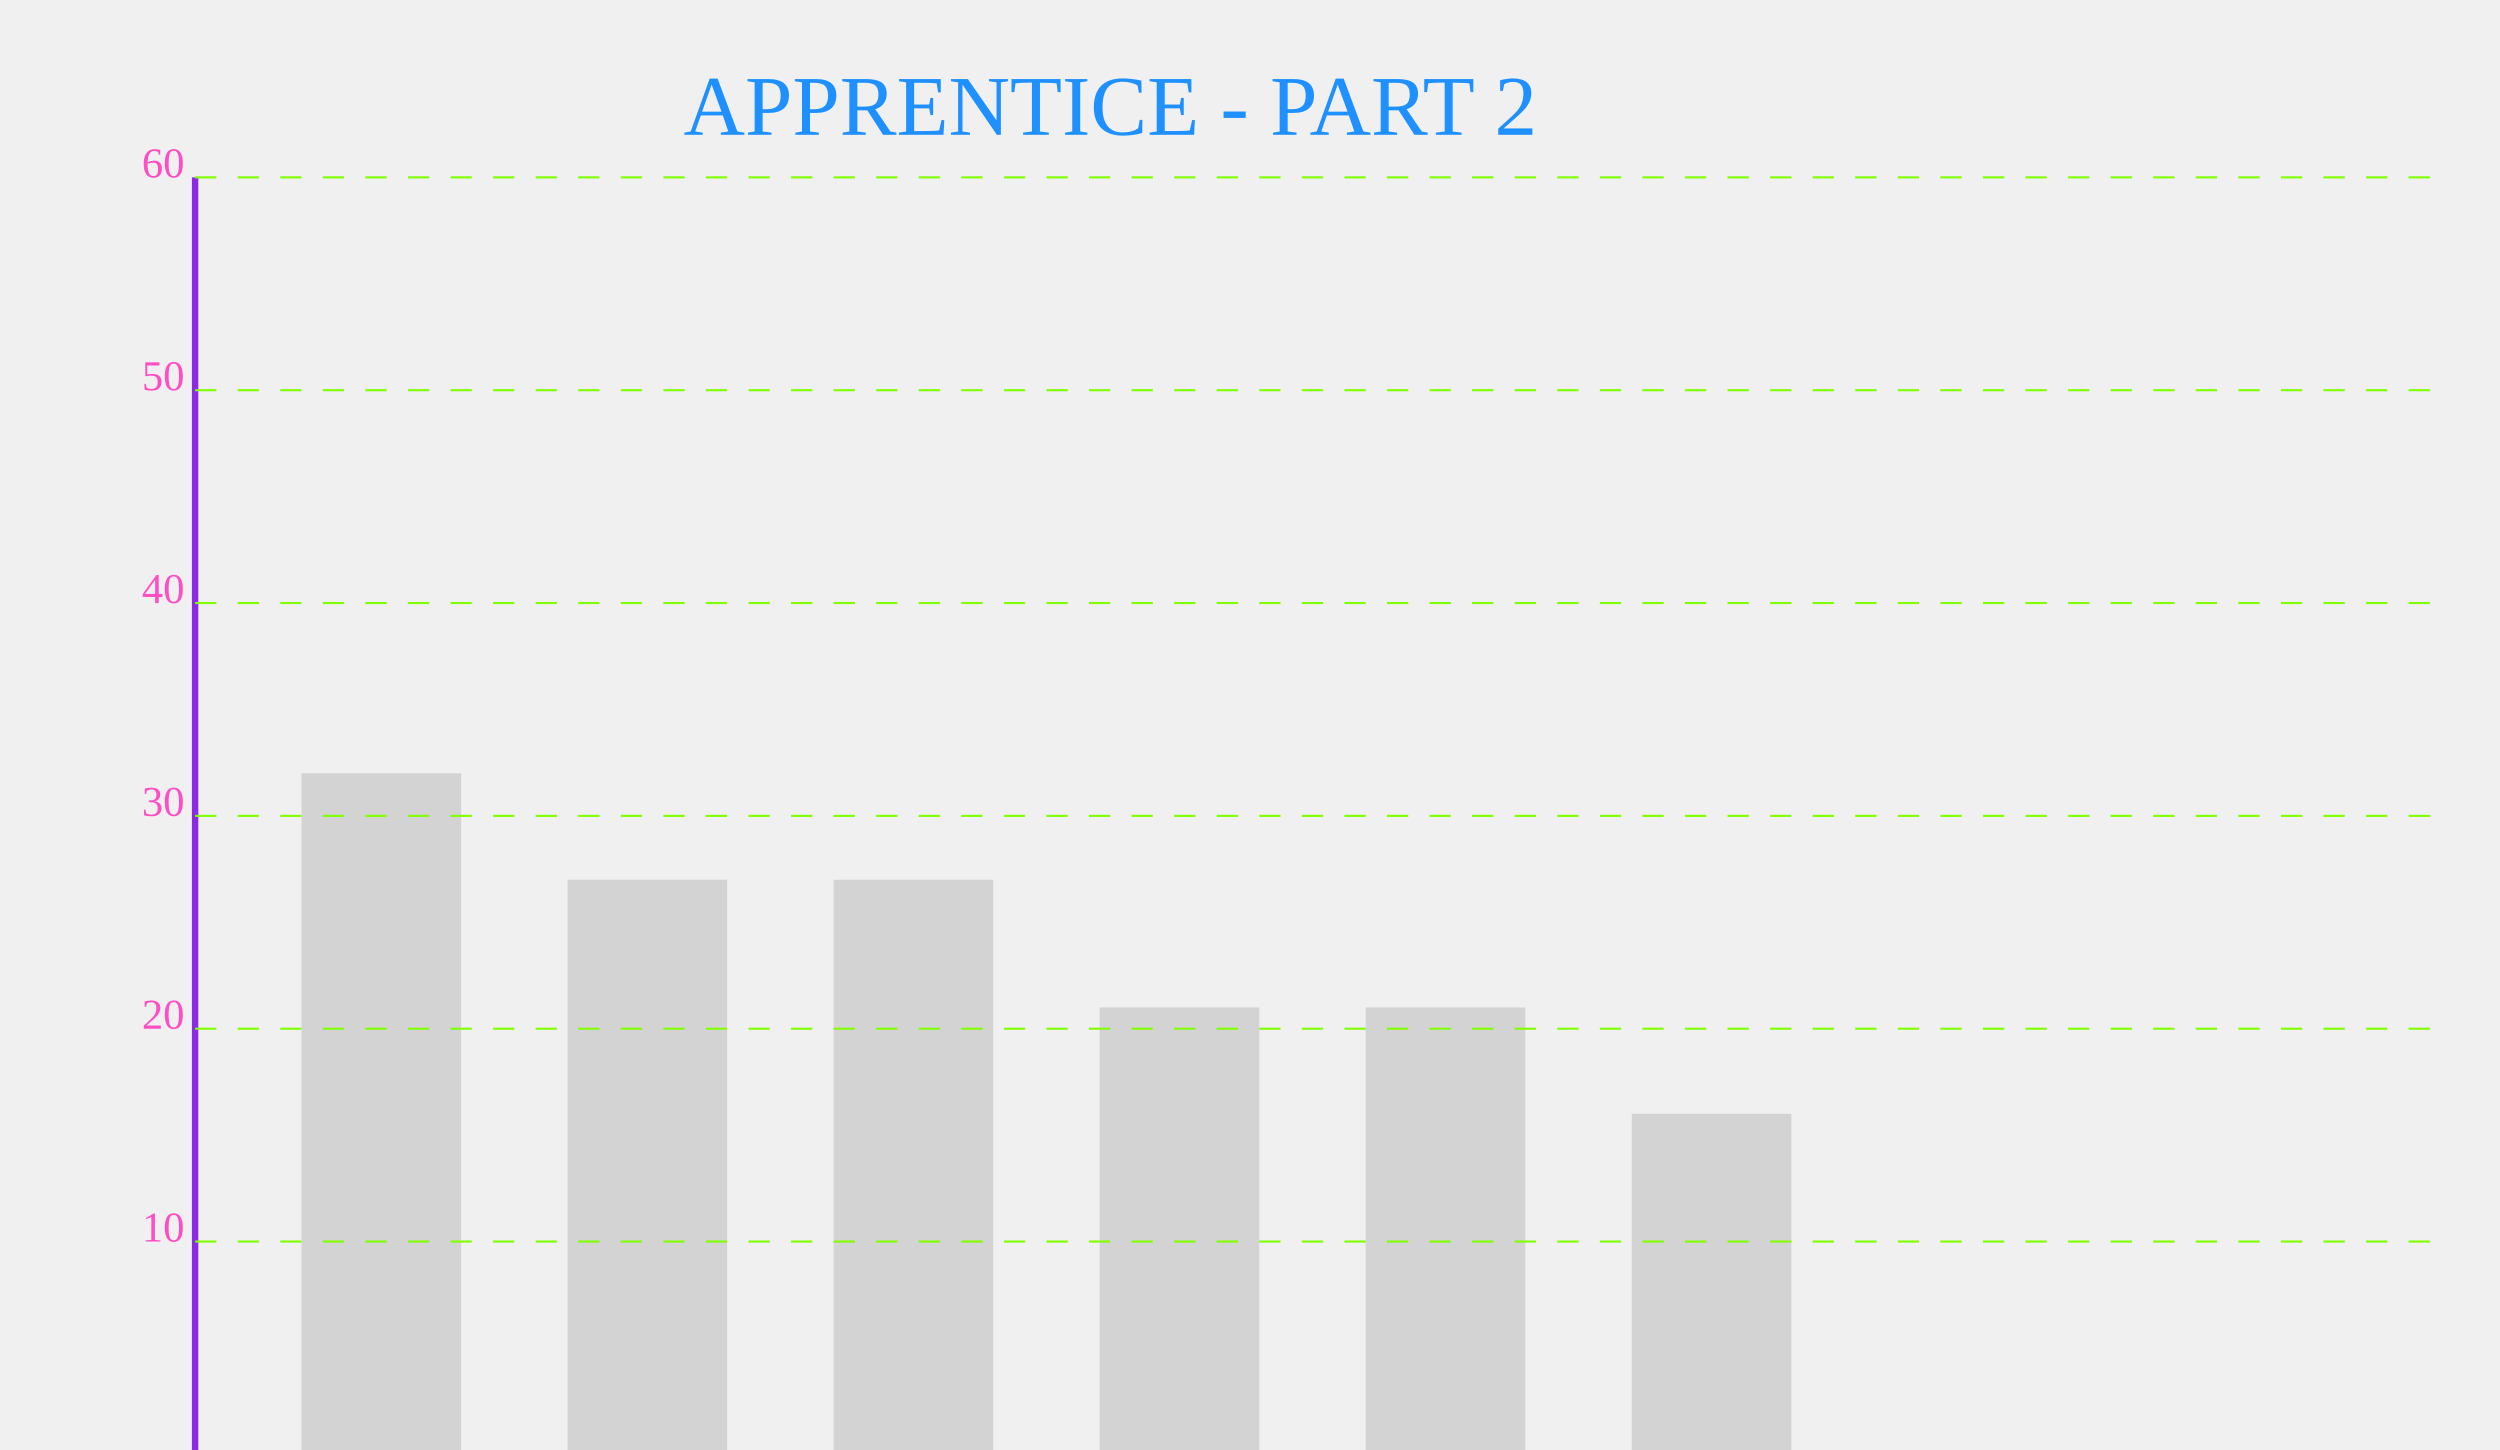
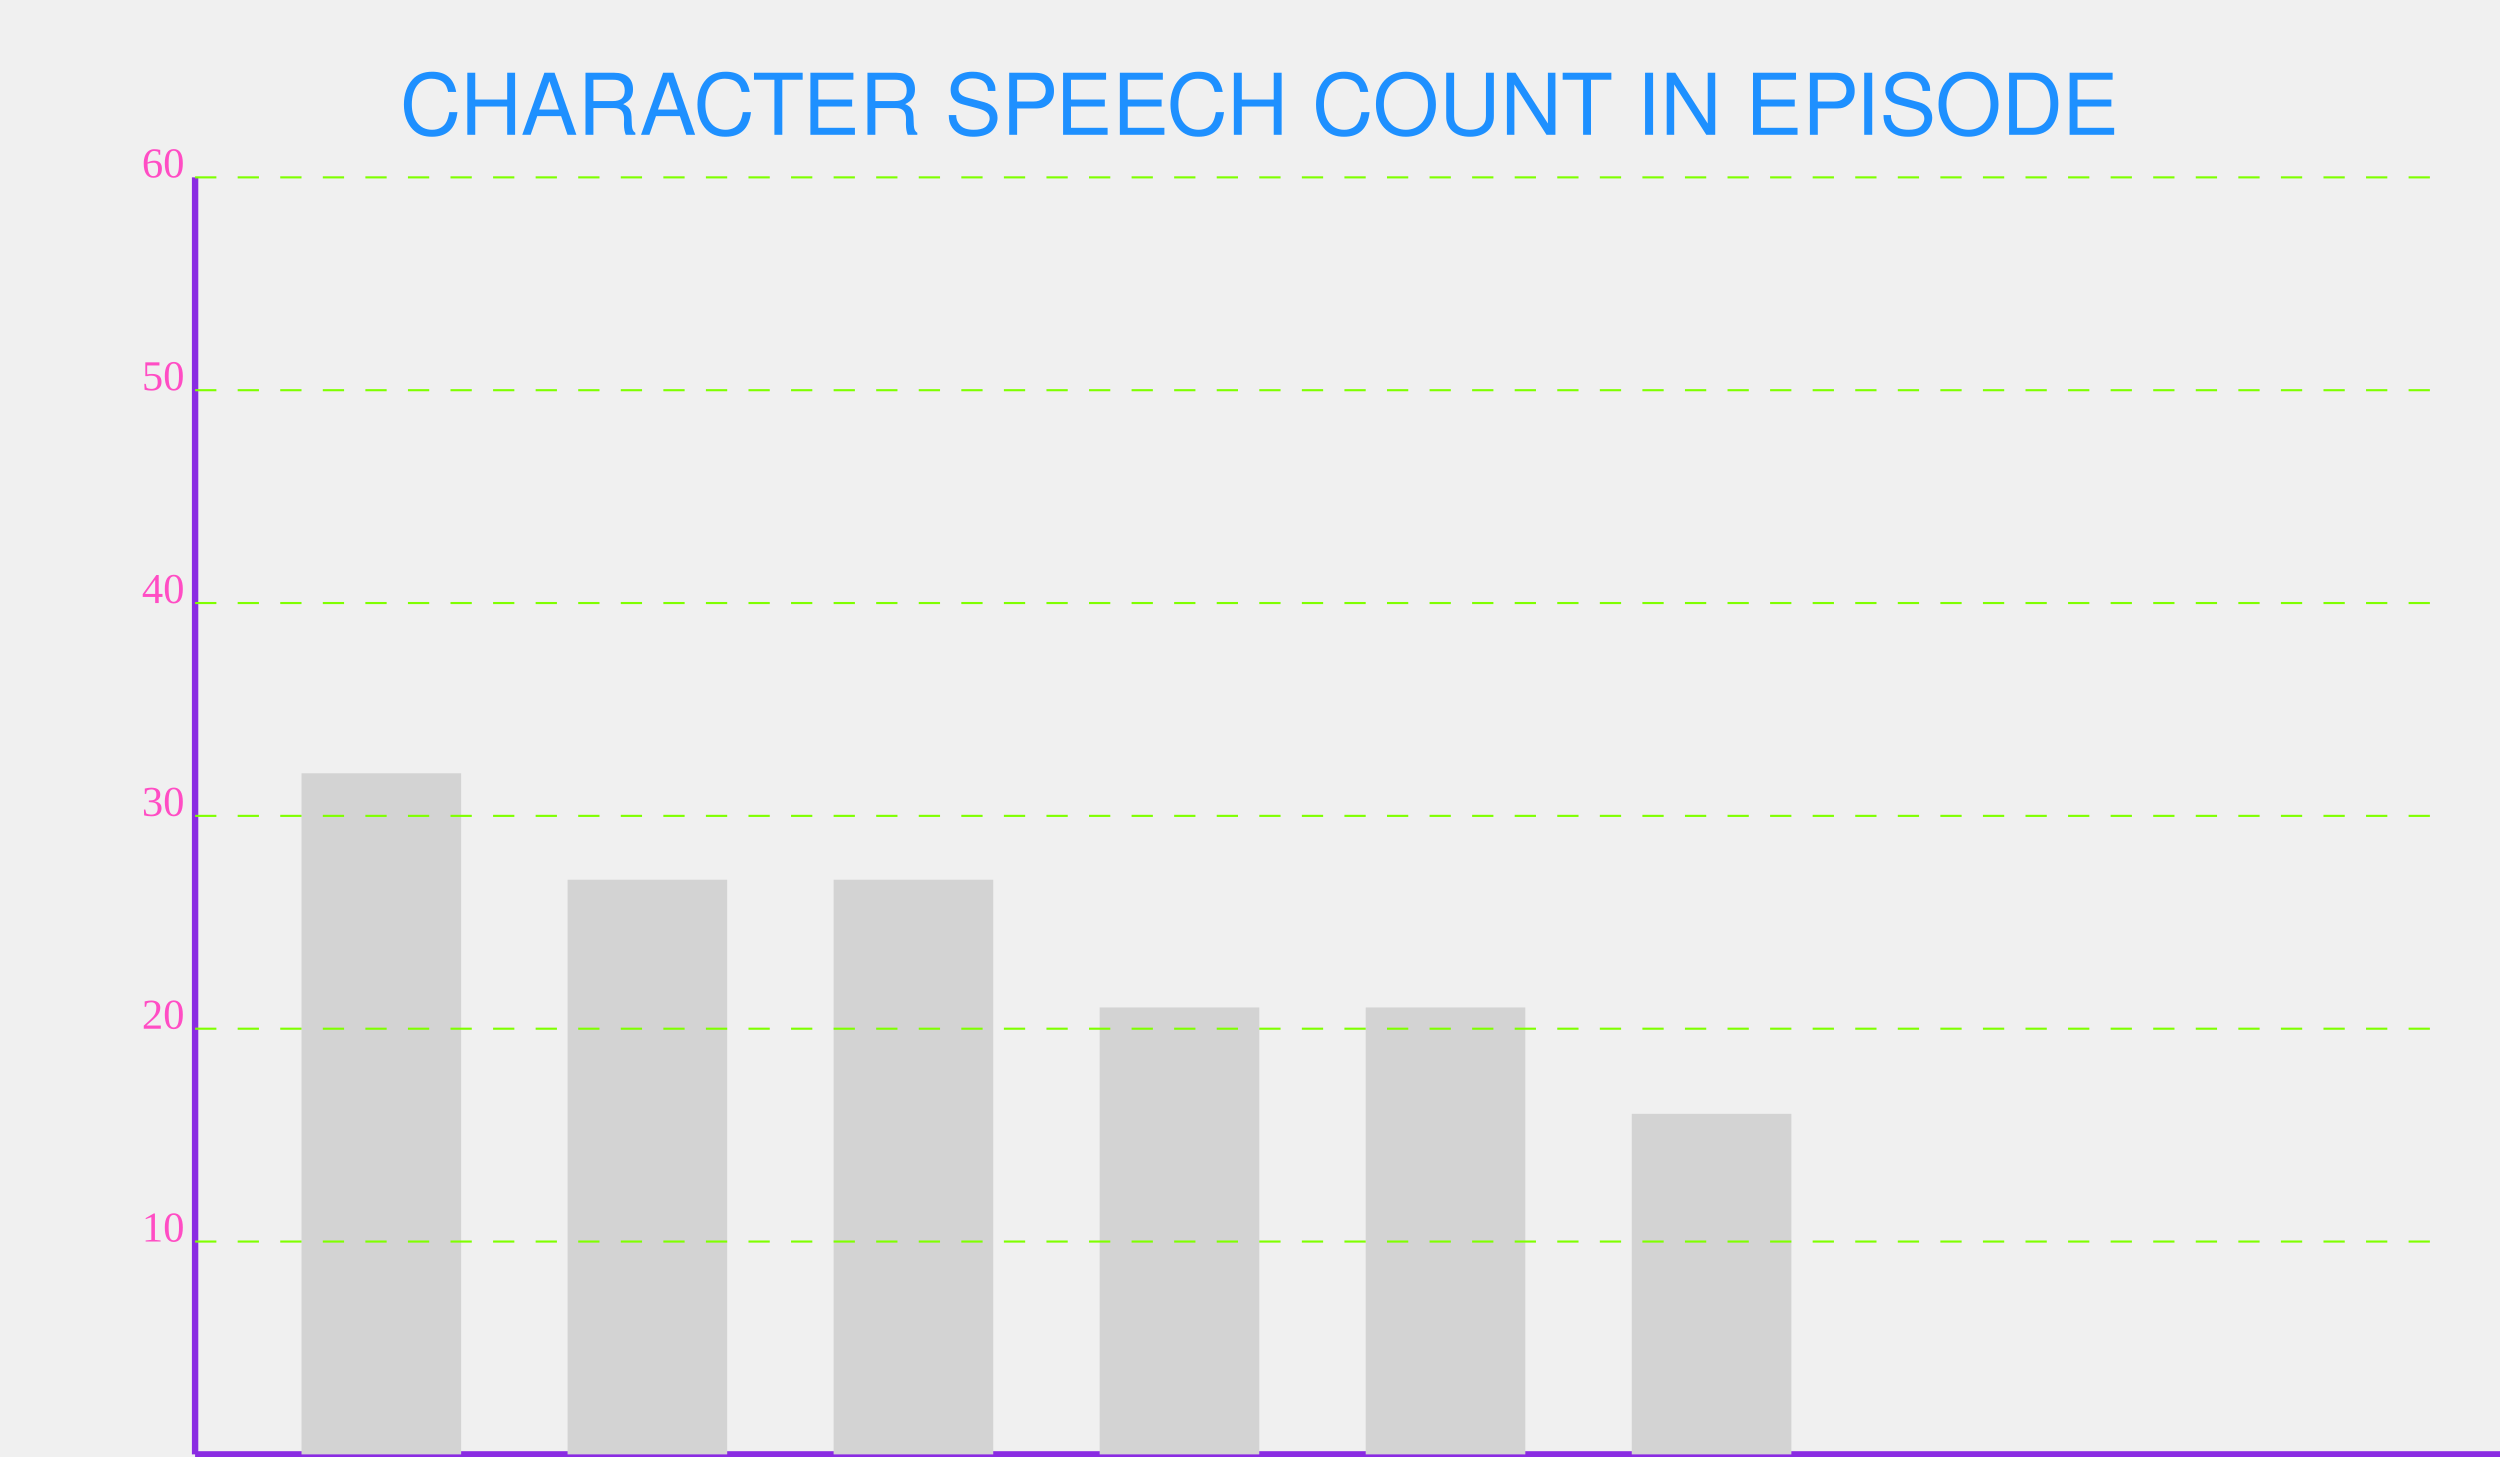
<svg xmlns="http://www.w3.org/2000/svg" width="100%" height="100%">
  <g transform="translate(25, 410) scale(.6)">
-     <text x="480" y="-620" text-anchor="middle" fill="DodgerBlue" font-size="40">APPRENTICE - PART 2</text>
+     <text x="550" y="-620" text-anchor="middle" fill="DodgerBlue" font-family="Helvetica, sans-serif" font-size="40"> CHARACTER SPEECH COUNT IN EPISODE</text>
    <line x1="50" y1="0" x2="1200" y2="0" stroke="BlueViolet" stroke-width="3" />
    <line x1="50" y1="0" x2="50" y2="-600" stroke="BlueViolet" stroke-width="3" />
    <g id="Slade">
      <text x="100 " y="30" text-anchor="start" font-size="22" fill="white">Slade</text>
      <rect x="100" y="-320" width="75" height="320" fill="lightgrey" />
    </g>
    <g id="BeastBoy">
      <text x="225 " y="30" text-anchor="start" font-size="22" fill="#1aff1a">Beast Boy</text>
      <rect x="225" y="-270" width="75" height="270" fill="lightgrey" />
    </g>
    <g id="Cyborg">
      <text x="350 " y="30" text-anchor="start" font-size="22" fill="#3399ff">Cyborg</text>
      <rect x="350" y="-270" width="75" height="270" fill="lightgrey" />
    </g>
    <g id="Starfire">
      <text x="475 " y="30" text-anchor="start" font-size="22" fill="#ffff4d">Starfire</text>
      <rect x="475" y="-210" width="75" height="210" fill="lightgrey" />
    </g>
    <g id="Robin">
      <text x="600 " y="30" text-anchor="start" font-size="22" fill="#ff3333">Robin</text>
      <rect x="600" y="-210" width="75" height="210" fill="lightgrey" />
    </g>
    <g id="Raven">
      <text x="725" y="30" text-anchor="start" font-size="22" fill="#dd99ff">Raven</text>
      <rect x="725" y="-160" width="75" height="160" fill="lightgrey" />
    </g>
    <text x="35" y="-100" fill="#ff4dc4" text-anchor="middle" font-size="20">10</text>
    <line x1="50" y1="-100" x2="1100" y2="-100" stroke="Chartreuse" stroke-dasharray="10" />
    <text x="35" y="-200" fill="#ff4dc4" text-anchor="middle" font-size="20">20</text>
    <line x1="50" y1="-200" x2="1100" y2="-200" stroke="Chartreuse" stroke-dasharray="10" />
    <text x="35" y="-300" fill="#ff4dc4" text-anchor="middle" font-size="20">30</text>
    <line x1="50" y1="-300" x2="1100" y2="-300" stroke="Chartreuse" stroke-dasharray="10" />
    <text x="35" y="-400" fill="#ff4dc4" text-anchor="middle" font-size="20">40</text>
    <line x1="50" y1="-400" x2="1100" y2="-400" stroke="Chartreuse" stroke-dasharray="10" />
    <text x="35" y="-500" fill="#ff4dc4" text-anchor="middle" font-size="20">50</text>
    <line x1="50" y1="-500" x2="1100" y2="-500" stroke="Chartreuse" stroke-dasharray="10" />
    <text x="35" y="-600" fill="#ff4dc4" text-anchor="middle" font-size="20">60</text>
    <line x1="50" y1="-600" x2="1100" y2="-600" stroke="Chartreuse" stroke-dasharray="10" />
  </g>
</svg>
